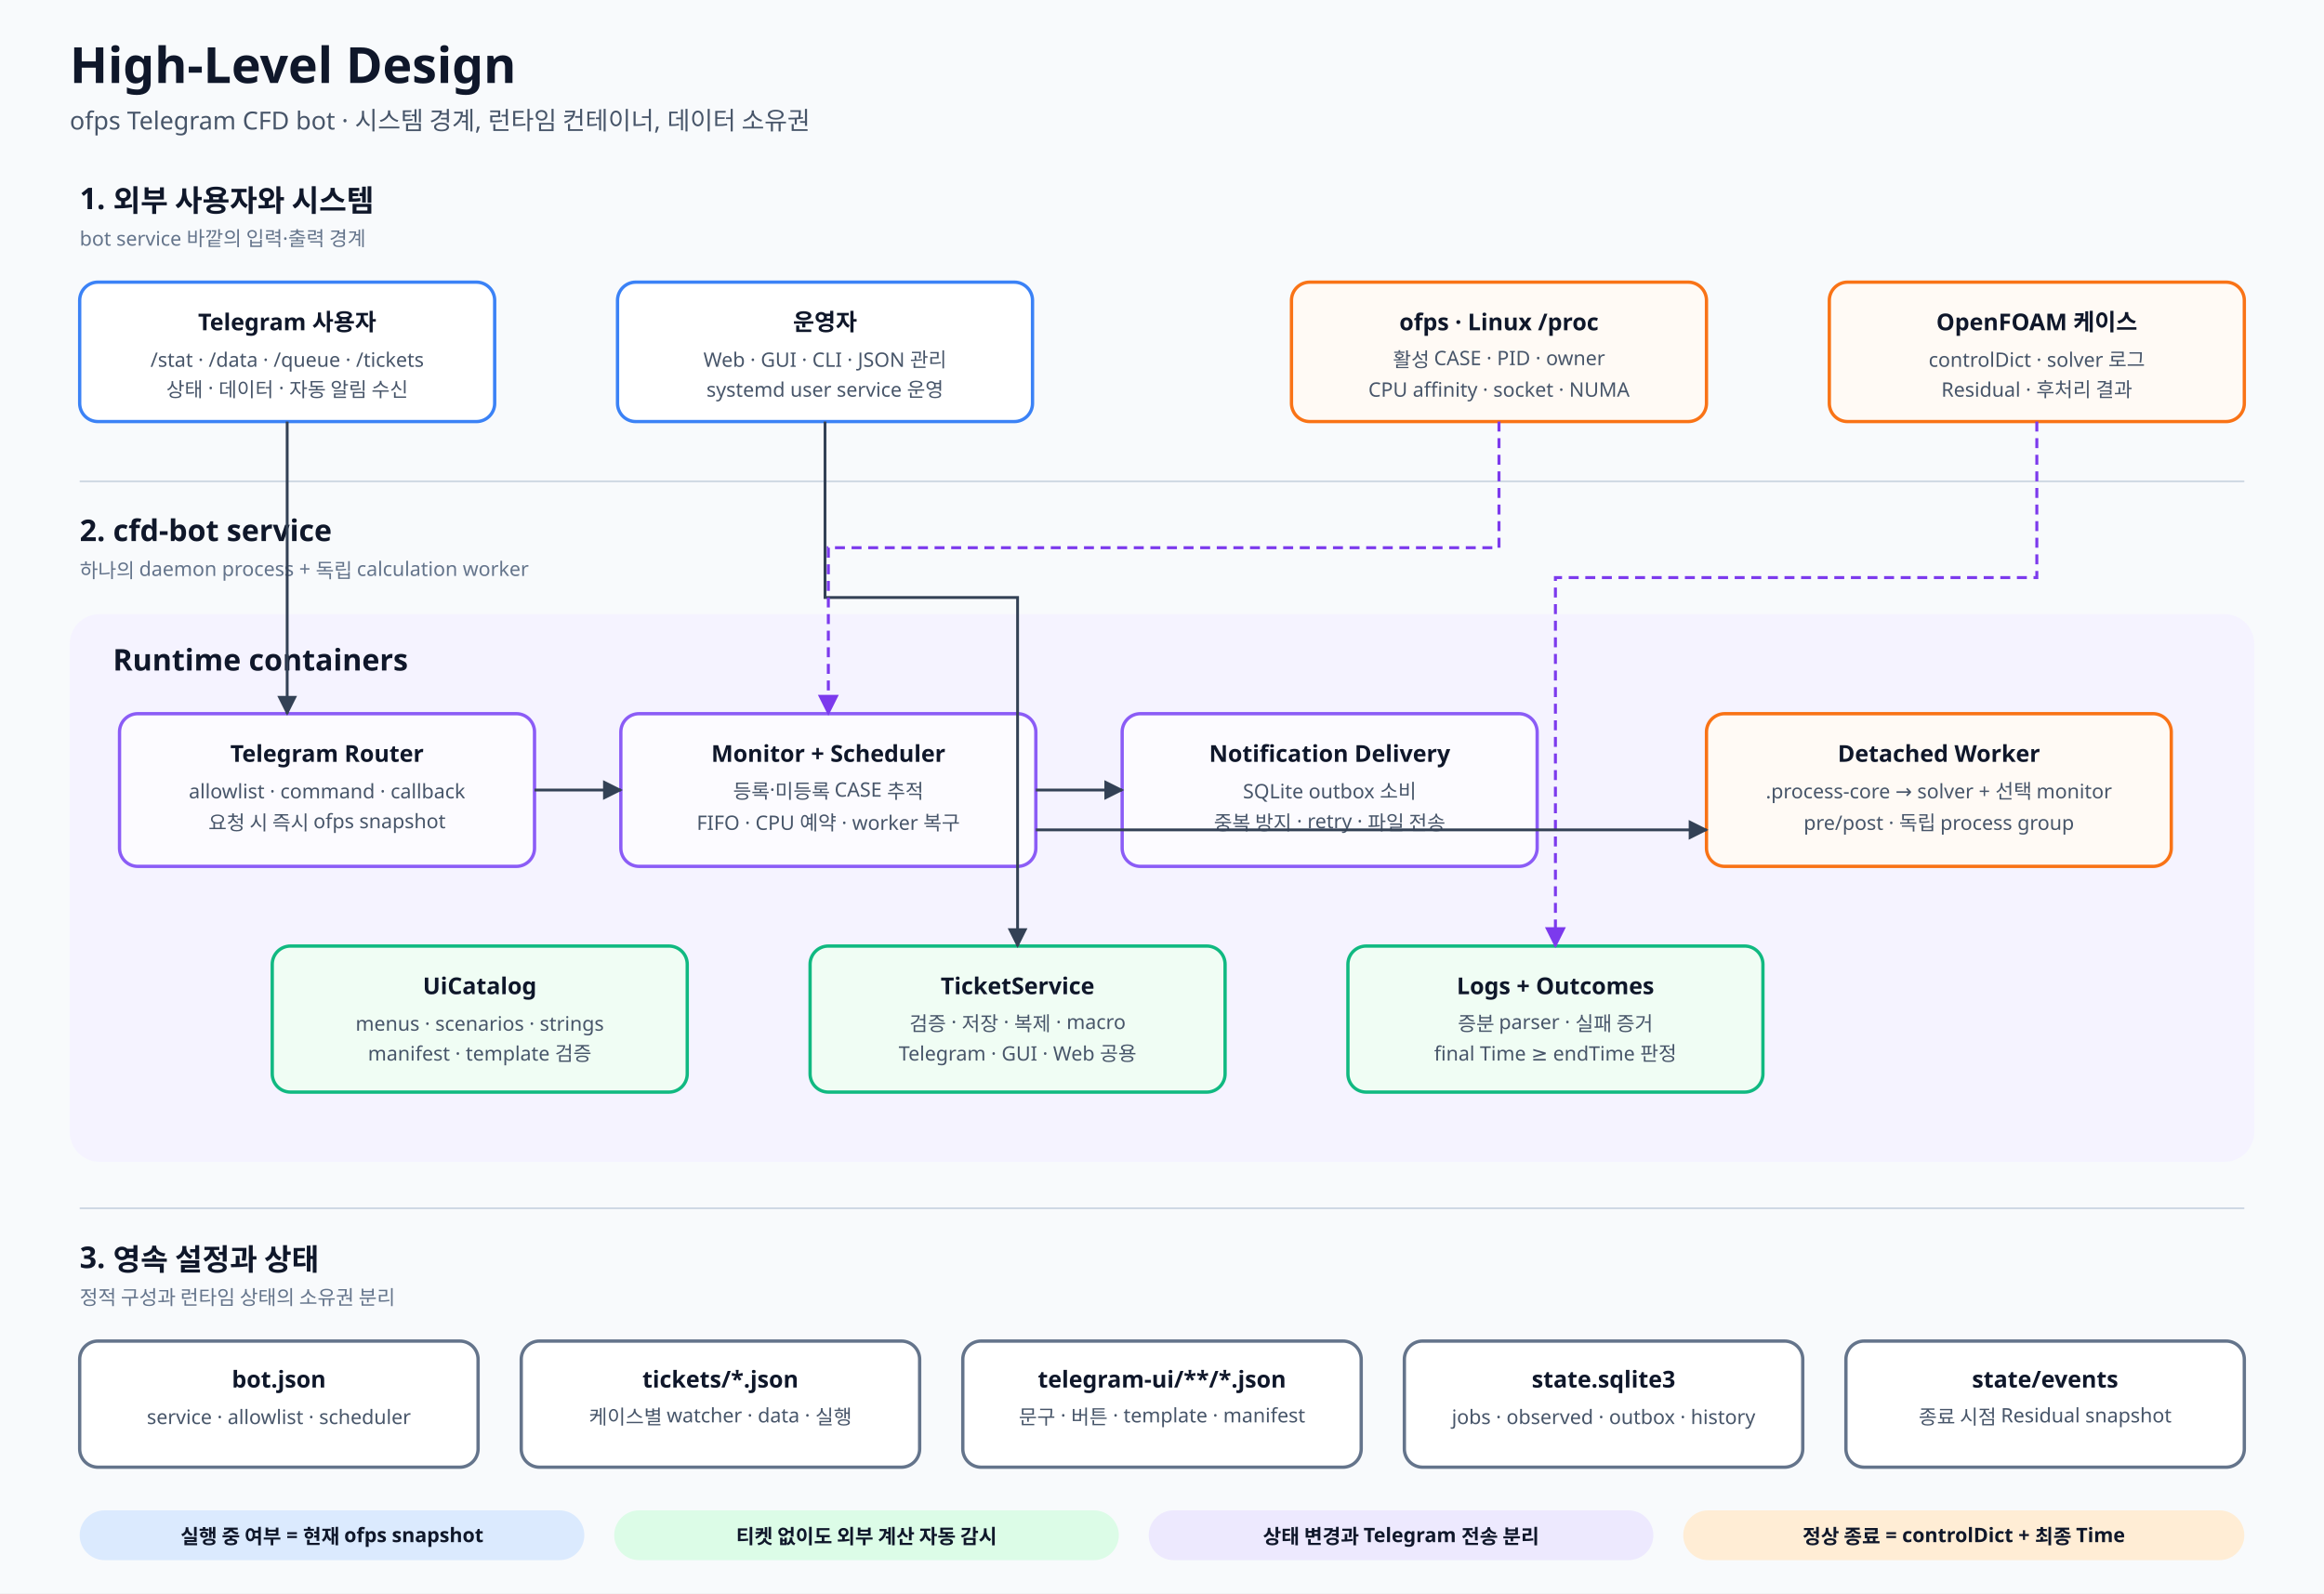
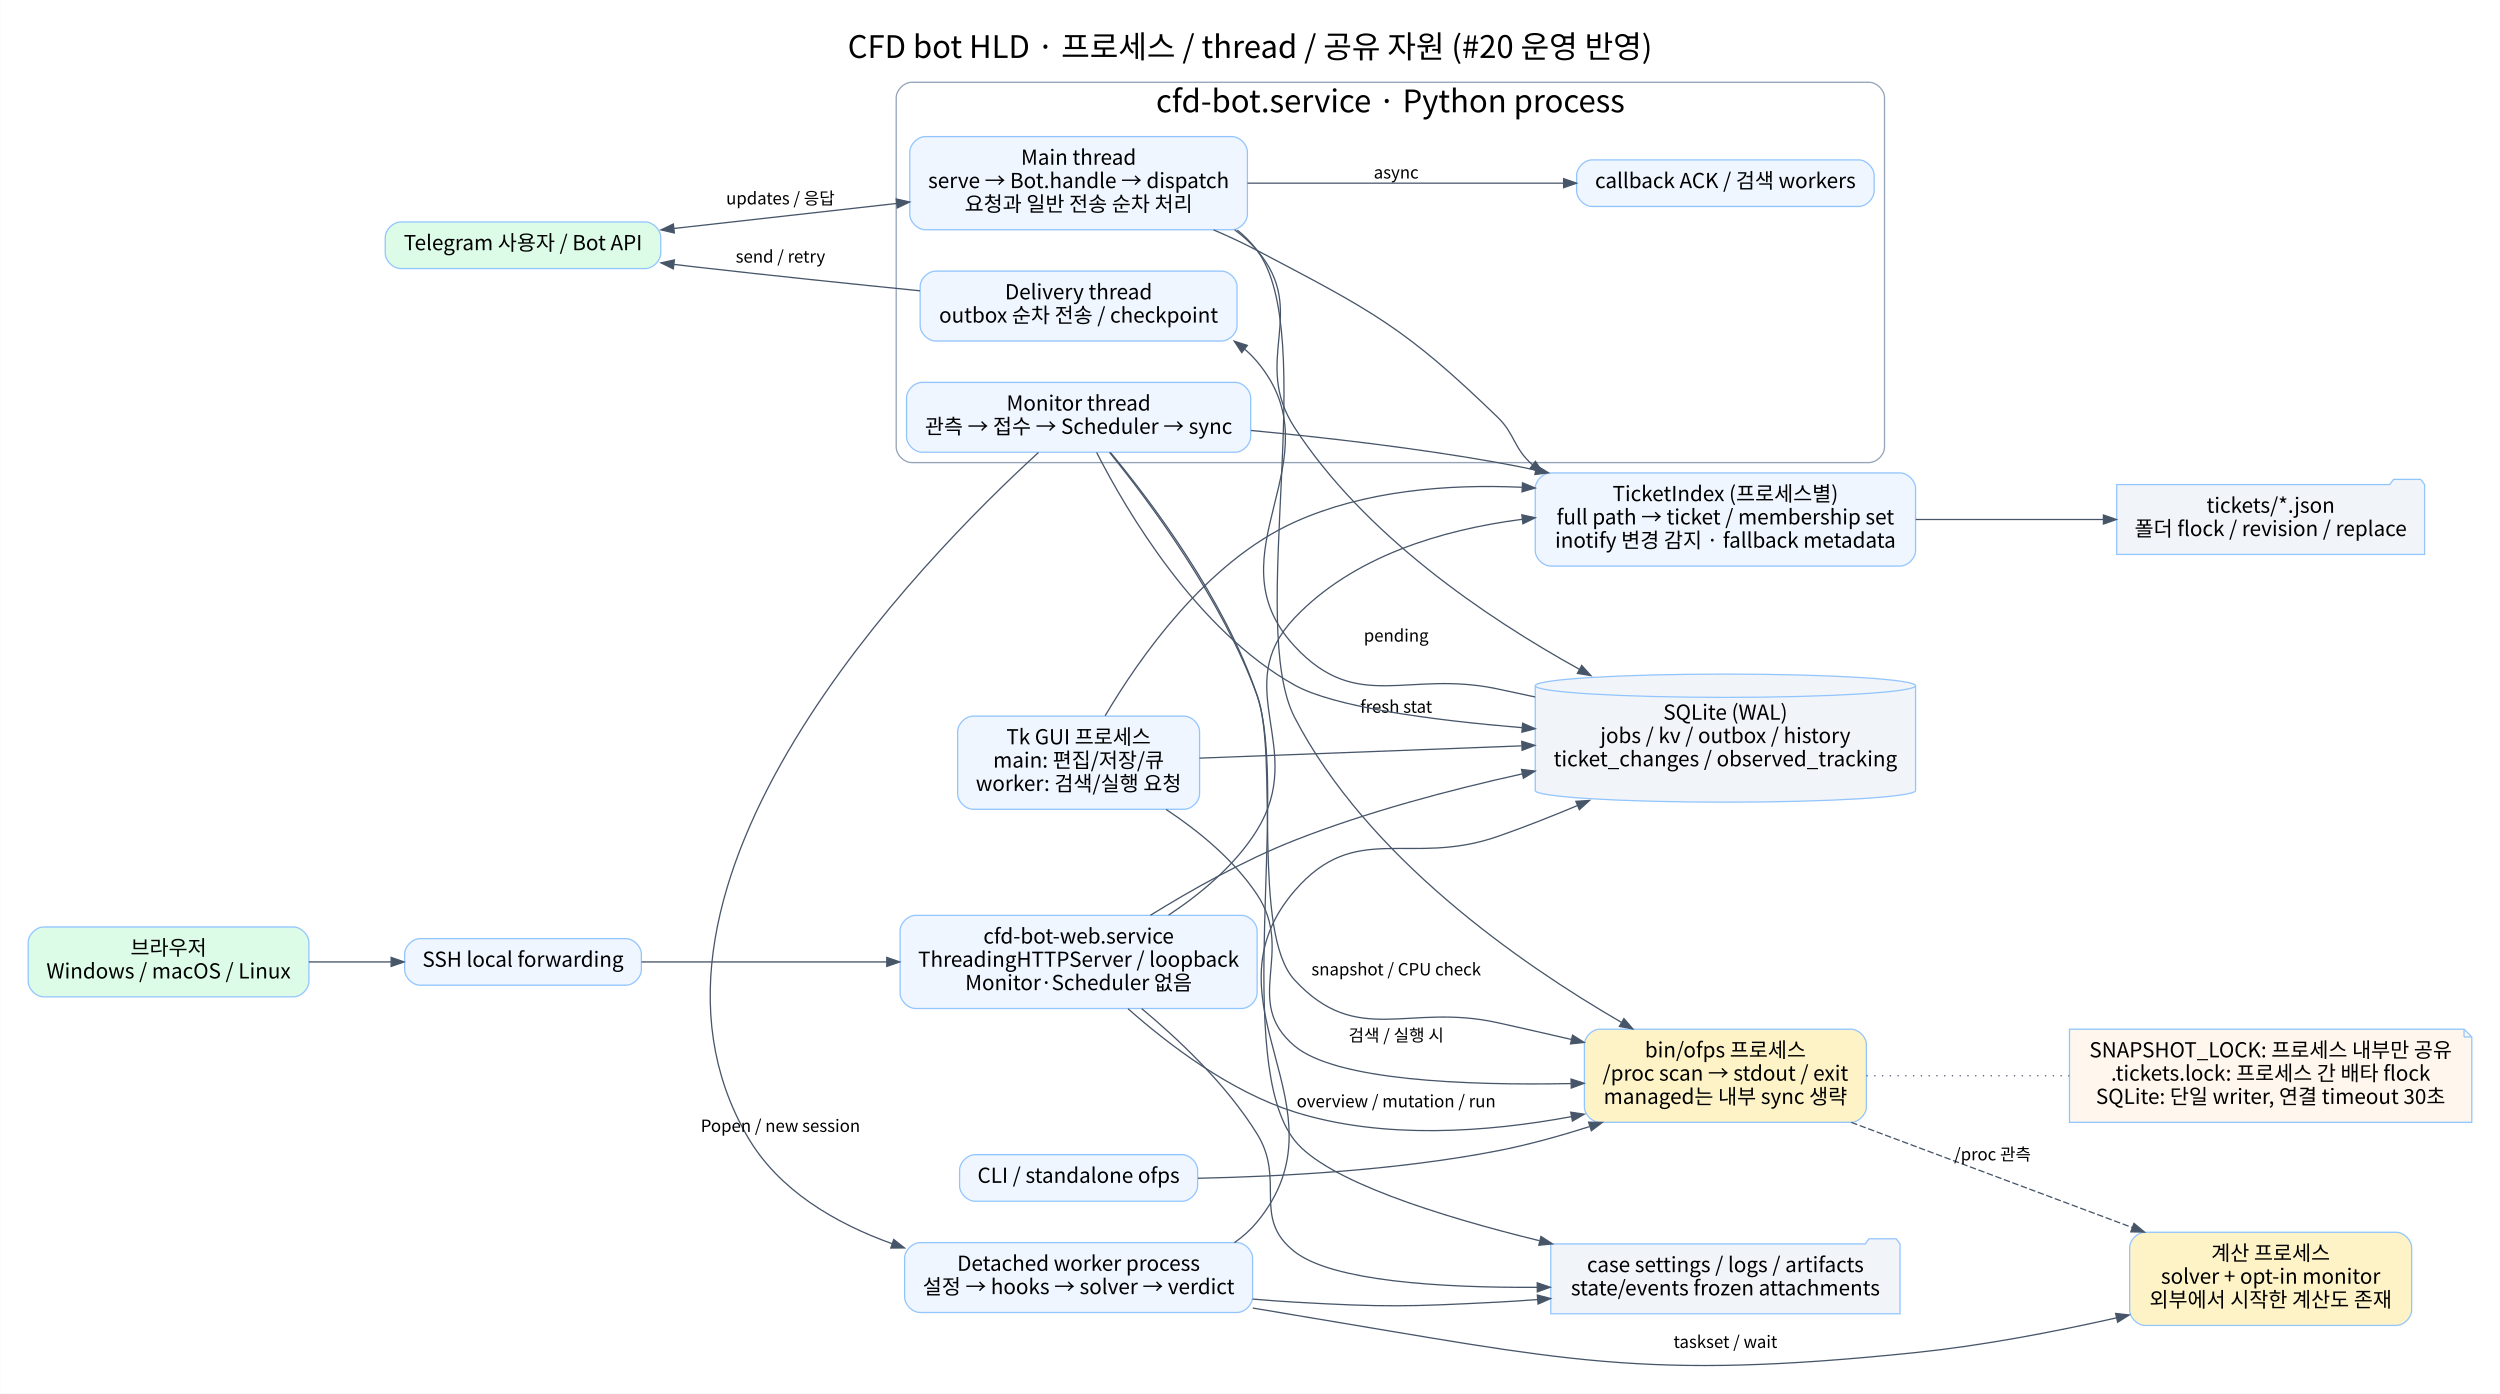
- <svg xmlns="http://www.w3.org/2000/svg" width="1400" height="960" viewBox="0 0 1400 960" role="img" aria-labelledby="title desc">
-   <defs>
-     <marker id="arrow" viewBox="0 0 10 10" refX="9" refY="5" markerWidth="7" markerHeight="7" orient="auto-start-reverse">
-       <path d="M0 0L10 5L0 10Z" fill="#334155" />
-     </marker>
-     <marker id="purple" viewBox="0 0 10 10" refX="9" refY="5" markerWidth="7" markerHeight="7" orient="auto-start-reverse">
-       <path d="M0 0L10 5L0 10Z" fill="#7c3aed" />
-     </marker>
-     <filter id="shadow" x="-10%" y="-20%" width="120%" height="150%">
-       <feDropShadow dx="0" dy="2" stdDeviation="3" flood-color="#0f172a" flood-opacity="0.1" />
-     </filter>
-     <style>
-       text { font-family: "Noto Sans KR", "Apple SD Gothic Neo", "Malgun Gothic", sans-serif; fill: #0f172a; }
-       .title { font-size: 30px; font-weight: 700; }
-       .subtitle { font-size: 15px; fill: #475569; }
-       .section { font-size: 18px; font-weight: 700; }
-       .section-sub { font-size: 12px; fill: #64748b; }
-       .card-title { font-size: 14px; font-weight: 700; text-anchor: middle; }
-       .card-sub { font-size: 12px; fill: #475569; text-anchor: middle; }
-       .small { font-size: 12px; fill: #475569; }
-       .badge { font-size: 12px; font-weight: 700; text-anchor: middle; }
-       .card { stroke-width: 2; rx: 11; }
-       .user { fill: #ffffff; stroke: #3b82f6; }
-       .bot { fill: #fcfbff; stroke: #8b5cf6; }
-       .domain { fill: #f0fdf4; stroke: #10b981; }
-       .external { fill: #fffaf5; stroke: #f97316; }
-       .data { fill: #ffffff; stroke: #64748b; }
-       .arrow { fill: none; stroke: #334155; stroke-width: 1.7; marker-end: url(#arrow); }
-       .flow { fill: none; stroke: #7c3aed; stroke-width: 1.8; stroke-dasharray: 6 4; marker-end: url(#purple); }
-       .rule { stroke: #cbd5e1; stroke-width: 1; }
-     </style>
-   </defs>
-   <rect width="1400" height="960" fill="#f8fafc" />
-   <text class="title" x="42" y="50">High-Level Design</text>
-   <text class="subtitle" x="42" y="78">ofps Telegram CFD bot · 시스템 경계, 런타임 컨테이너, 데이터 소유권</text>
-   <text class="section" x="48" y="126">1. 외부 사용자와 시스템</text>
-   <text class="section-sub" x="48" y="148">bot service 바깥의 입력·출력 경계</text>
-   <g transform="translate(48 170)">
-     <rect rx="10" class="card user" width="250" height="84" />
-     <text class="card-title" x="125" y="29">Telegram 사용자</text>
-     <text class="card-sub" x="125" y="51">/stat · /data · /queue · /tickets</text>
-     <text class="card-sub" x="125" y="69">상태 · 데이터 · 자동 알림 수신</text>
+ <svg xmlns="http://www.w3.org/2000/svg" width="1932pt" height="1077pt" viewBox="0.00 0.00 1932.20 1077.33">
+   <g id="graph0" class="graph" transform="scale(1 1) rotate(0) translate(21.6 1055.73)">
+     <polygon fill="white" stroke="transparent" points="-21.6,21.6 -21.6,-1055.73 1910.6,-1055.73 1910.6,21.6 -21.6,21.6" />
+     <text text-anchor="middle" x="944.5" y="-1010.93" font-family="Noto Sans CJK KR" font-size="24.00">CFD bot HLD · 프로세스 / thread / 공유 자원 (#20 운영 반영)</text>
+     <g id="clust1" class="cluster">
+       <path fill="white" stroke="#94a3b8" d="M683,-698.13C683,-698.13 1423,-698.13 1423,-698.13 1429,-698.13 1435,-704.13 1435,-710.13 1435,-710.13 1435,-980.13 1435,-980.13 1435,-986.13 1429,-992.13 1423,-992.13 1423,-992.13 683,-992.13 683,-992.13 677,-992.13 671,-986.13 671,-980.13 671,-980.13 671,-710.13 671,-710.13 671,-704.13 677,-698.13 683,-698.13" />
+       <text text-anchor="middle" x="1053" y="-968.93" font-family="Noto Sans CJK KR" font-size="24.00">cfd-bot.service · Python process</text>
+     </g>
+     <g id="node1" class="node">
+       <path fill="#dcfce7" stroke="#93c5fd" d="M477,-884.13C477,-884.13 288,-884.13 288,-884.13 282,-884.13 276,-878.13 276,-872.13 276,-872.13 276,-860.13 276,-860.13 276,-854.13 282,-848.13 288,-848.13 288,-848.13 477,-848.13 477,-848.13 483,-848.13 489,-854.13 489,-860.13 489,-860.13 489,-872.13 489,-872.13 489,-878.13 483,-884.13 477,-884.13" />
+       <text text-anchor="middle" x="382.5" y="-862.33" font-family="Noto Sans CJK KR" font-size="16.00">Telegram 사용자 / Bot API</text>
+     </g>
+     <g id="node6" class="node">
+       <path fill="#eff6ff" stroke="#93c5fd" d="M930.5,-950.13C930.5,-950.13 693.5,-950.13 693.5,-950.13 687.5,-950.13 681.5,-944.13 681.5,-938.13 681.5,-938.13 681.5,-890.13 681.5,-890.13 681.5,-884.13 687.5,-878.13 693.5,-878.13 693.5,-878.13 930.5,-878.13 930.5,-878.13 936.5,-878.13 942.5,-884.13 942.5,-890.13 942.5,-890.13 942.5,-938.13 942.5,-938.13 942.5,-944.13 936.5,-950.13 930.5,-950.13" />
+       <text text-anchor="middle" x="812" y="-928.33" font-family="Noto Sans CJK KR" font-size="16.00">Main thread</text>
+       <text text-anchor="middle" x="812" y="-910.33" font-family="Noto Sans CJK KR" font-size="16.00">serve → Bot.handle → dispatch</text>
+       <text text-anchor="middle" x="812" y="-892.33" font-family="Noto Sans CJK KR" font-size="16.00">요청과 일반 전송 순차 처리</text>
+     </g>
+     <g id="edge1" class="edge">
+       <path fill="none" stroke="#475569" d="M499.18,-879.12C552.28,-885.08 615.68,-892.2 671.4,-898.46" />
+       <polygon fill="#475569" stroke="#475569" points="499.5,-875.64 489.17,-878 498.72,-882.59 499.5,-875.64" />
+       <polygon fill="#475569" stroke="#475569" points="671.03,-901.94 681.35,-899.58 671.81,-894.98 671.03,-901.94" />
+       <text text-anchor="middle" x="581.5" y="-897.73" font-family="Noto Sans CJK KR" font-size="13.00">updates / 응답</text>
+     </g>
+     <g id="node2" class="node">
+       <path fill="#dcfce7" stroke="#93c5fd" d="M205,-339.13C205,-339.13 12,-339.13 12,-339.13 6,-339.13 0,-333.13 0,-327.13 0,-327.13 0,-297.13 0,-297.13 0,-291.13 6,-285.13 12,-285.13 12,-285.13 205,-285.13 205,-285.13 211,-285.13 217,-291.13 217,-297.13 217,-297.13 217,-327.13 217,-327.13 217,-333.13 211,-339.13 205,-339.13" />
+       <text text-anchor="middle" x="108.5" y="-317.33" font-family="Noto Sans CJK KR" font-size="16.00">브라우저</text>
+       <text text-anchor="middle" x="108.5" y="-299.33" font-family="Noto Sans CJK KR" font-size="16.00">Windows / macOS / Linux</text>
+     </g>
+     <g id="node3" class="node">
+       <path fill="#eff6ff" stroke="#93c5fd" d="M462,-330.13C462,-330.13 303,-330.13 303,-330.13 297,-330.13 291,-324.13 291,-318.13 291,-318.13 291,-306.13 291,-306.13 291,-300.13 297,-294.13 303,-294.13 303,-294.13 462,-294.13 462,-294.13 468,-294.13 474,-300.13 474,-306.13 474,-306.13 474,-318.13 474,-318.13 474,-324.13 468,-330.13 462,-330.13" />
+       <text text-anchor="middle" x="382.5" y="-308.33" font-family="Noto Sans CJK KR" font-size="16.00">SSH local forwarding</text>
+     </g>
+     <g id="edge3" class="edge">
+       <path fill="none" stroke="#475569" d="M217,-312.13C237.93,-312.13 259.8,-312.13 280.51,-312.13" />
+       <polygon fill="#475569" stroke="#475569" points="280.57,-315.63 290.57,-312.13 280.57,-308.63 280.57,-315.63" />
+     </g>
+     <g id="node10" class="node">
+       <path fill="#eff6ff" stroke="#93c5fd" d="M938,-348.13C938,-348.13 686,-348.13 686,-348.13 680,-348.13 674,-342.13 674,-336.13 674,-336.13 674,-288.13 674,-288.13 674,-282.13 680,-276.13 686,-276.13 686,-276.13 938,-276.13 938,-276.13 944,-276.13 950,-282.13 950,-288.13 950,-288.13 950,-336.13 950,-336.13 950,-342.13 944,-348.13 938,-348.13" />
+       <text text-anchor="middle" x="812" y="-326.33" font-family="Noto Sans CJK KR" font-size="16.00">cfd-bot-web.service</text>
+       <text text-anchor="middle" x="812" y="-308.33" font-family="Noto Sans CJK KR" font-size="16.00">ThreadingHTTPServer / loopback</text>
+       <text text-anchor="middle" x="812" y="-290.33" font-family="Noto Sans CJK KR" font-size="16.00">Monitor·Scheduler 없음</text>
+     </g>
+     <g id="edge4" class="edge">
+       <path fill="none" stroke="#475569" d="M474.16,-312.13C529.18,-312.13 600.71,-312.13 663.69,-312.13" />
+       <polygon fill="#475569" stroke="#475569" points="663.72,-315.63 673.72,-312.13 663.72,-308.63 663.72,-315.63" />
+     </g>
+     <g id="node4" class="node">
+       <path fill="#eff6ff" stroke="#93c5fd" d="M893.5,-502.13C893.5,-502.13 730.5,-502.13 730.5,-502.13 724.5,-502.13 718.5,-496.13 718.5,-490.13 718.5,-490.13 718.5,-442.13 718.5,-442.13 718.5,-436.13 724.5,-430.13 730.5,-430.13 730.5,-430.13 893.5,-430.13 893.5,-430.13 899.5,-430.13 905.5,-436.13 905.5,-442.13 905.5,-442.13 905.5,-490.13 905.5,-490.13 905.5,-496.13 899.5,-502.13 893.5,-502.13" />
+       <text text-anchor="middle" x="812" y="-480.33" font-family="Noto Sans CJK KR" font-size="16.00">Tk GUI 프로세스</text>
+       <text text-anchor="middle" x="812" y="-462.33" font-family="Noto Sans CJK KR" font-size="16.00">main: 편집/저장/큐</text>
+       <text text-anchor="middle" x="812" y="-444.33" font-family="Noto Sans CJK KR" font-size="16.00">worker: 검색/실행 요청</text>
+     </g>
+     <g id="node11" class="node">
+       <path fill="#fef3c7" stroke="#93c5fd" d="M1409,-260.13C1409,-260.13 1215,-260.13 1215,-260.13 1209,-260.13 1203,-254.13 1203,-248.13 1203,-248.13 1203,-200.13 1203,-200.13 1203,-194.13 1209,-188.13 1215,-188.13 1215,-188.13 1409,-188.13 1409,-188.13 1415,-188.13 1421,-194.13 1421,-200.13 1421,-200.13 1421,-248.13 1421,-248.13 1421,-254.13 1415,-260.13 1409,-260.13" />
+       <text text-anchor="middle" x="1312" y="-238.33" font-family="Noto Sans CJK KR" font-size="16.00">bin/ofps 프로세스</text>
+       <text text-anchor="middle" x="1312" y="-220.33" font-family="Noto Sans CJK KR" font-size="16.00">/proc scan → stdout / exit</text>
+       <text text-anchor="middle" x="1312" y="-202.33" font-family="Noto Sans CJK KR" font-size="16.00">managed는 내부 sync 생략</text>
+     </g>
+     <g id="edge8" class="edge">
+       <path fill="none" stroke="#475569" d="M879.64,-430.01C905.11,-413.12 932.27,-390.8 950,-364.13 979.67,-319.52 937.97,-281.58 979,-247.13 1010.64,-220.56 1110.57,-216.5 1192.6,-218.09" />
+       <polygon fill="#475569" stroke="#475569" points="1192.69,-221.6 1202.76,-218.32 1192.84,-214.6 1192.69,-221.6" />
+       <text text-anchor="middle" x="1057.5" y="-250.73" font-family="Noto Sans CJK KR" font-size="13.00">검색 / 실행 시</text>
+     </g>
+     <g id="node14" class="node">
+       <path fill="#f1f5f9" stroke="#93c5fd" d="M1459,-525.63C1459,-530.6 1393.11,-534.63 1312,-534.63 1230.89,-534.63 1165,-530.6 1165,-525.63 1165,-525.63 1165,-444.63 1165,-444.63 1165,-439.67 1230.89,-435.63 1312,-435.63 1393.11,-435.63 1459,-439.67 1459,-444.63 1459,-444.63 1459,-525.63 1459,-525.63" />
+       <path fill="none" stroke="#93c5fd" d="M1459,-525.63C1459,-520.67 1393.11,-516.63 1312,-516.63 1230.89,-516.63 1165,-520.67 1165,-525.63" />
+       <text text-anchor="middle" x="1312" y="-499.33" font-family="Noto Sans CJK KR" font-size="16.00">SQLite (WAL)</text>
+       <text text-anchor="middle" x="1312" y="-481.33" font-family="Noto Sans CJK KR" font-size="16.00">jobs / kv / outbox / history</text>
+       <text text-anchor="middle" x="1312" y="-463.33" font-family="Noto Sans CJK KR" font-size="16.00">ticket_changes / observed_tracking</text>
+     </g>
+     <g id="edge16" class="edge">
+       <path fill="none" stroke="#475569" d="M905.5,-469.66C975.23,-472.32 1072.5,-476.03 1154.29,-479.15" />
+       <polygon fill="#475569" stroke="#475569" points="1154.57,-482.67 1164.7,-479.55 1154.84,-475.67 1154.57,-482.67" />
+     </g>
+     <g id="node17" class="node">
+       <path fill="#eff6ff" stroke="#93c5fd" d="M1447,-690.13C1447,-690.13 1177,-690.13 1177,-690.13 1171,-690.13 1165,-684.13 1165,-678.13 1165,-678.13 1165,-630.13 1165,-630.13 1165,-624.13 1171,-618.13 1177,-618.13 1177,-618.13 1447,-618.13 1447,-618.13 1453,-618.13 1459,-624.13 1459,-630.13 1459,-630.13 1459,-678.13 1459,-678.13 1459,-684.13 1453,-690.13 1447,-690.13" />
+       <text text-anchor="middle" x="1312" y="-668.33" font-family="Noto Sans CJK KR" font-size="16.00">TicketIndex (프로세스별)</text>
+       <text text-anchor="middle" x="1312" y="-650.33" font-family="Noto Sans CJK KR" font-size="16.00">full path → ticket / membership set</text>
+       <text text-anchor="middle" x="1312" y="-632.33" font-family="Noto Sans CJK KR" font-size="16.00">inotify 변경 감지 · fallback metadata</text>
+     </g>
+     <g id="edge23" class="edge">
+       <path fill="none" stroke="#475569" d="M832.51,-502.39C858.94,-547.21 910.76,-621.32 979,-652.13 1033.02,-676.52 1097.21,-681.64 1154.68,-679.04" />
+       <polygon fill="#475569" stroke="#475569" points="1155.15,-682.51 1164.95,-678.48 1154.78,-675.52 1155.15,-682.51" />
+     </g>
+     <g id="node5" class="node">
+       <path fill="#eff6ff" stroke="#93c5fd" d="M892,-163.13C892,-163.13 732,-163.13 732,-163.13 726,-163.13 720,-157.13 720,-151.13 720,-151.13 720,-139.13 720,-139.13 720,-133.13 726,-127.13 732,-127.13 732,-127.13 892,-127.13 892,-127.13 898,-127.13 904,-133.13 904,-139.13 904,-139.13 904,-151.13 904,-151.13 904,-157.13 898,-163.13 892,-163.13" />
+       <text text-anchor="middle" x="812" y="-141.33" font-family="Noto Sans CJK KR" font-size="16.00">CLI / standalone ofps</text>
+     </g>
+     <g id="edge9" class="edge">
+       <path fill="none" stroke="#475569" d="M904.29,-144.89C969.42,-146.21 1058.78,-151.08 1136,-166.13 1159.37,-170.69 1183.93,-177.49 1207.01,-184.85" />
+       <polygon fill="#475569" stroke="#475569" points="1206.22,-188.27 1216.81,-188.04 1208.38,-181.62 1206.22,-188.27" />
+     </g>
+     <g id="node9" class="node">
+       <path fill="#eff6ff" stroke="#93c5fd" d="M1415,-932.13C1415,-932.13 1209,-932.13 1209,-932.13 1203,-932.13 1197,-926.13 1197,-920.13 1197,-920.13 1197,-908.13 1197,-908.13 1197,-902.13 1203,-896.13 1209,-896.13 1209,-896.13 1415,-896.13 1415,-896.13 1421,-896.13 1427,-902.13 1427,-908.13 1427,-908.13 1427,-920.13 1427,-920.13 1427,-926.13 1421,-932.13 1415,-932.13" />
+       <text text-anchor="middle" x="1312" y="-910.33" font-family="Noto Sans CJK KR" font-size="16.00">callback ACK / 검색 workers</text>
+     </g>
+     <g id="edge2" class="edge">
+       <path fill="none" stroke="#475569" d="M942.54,-914.13C1017.82,-914.13 1112.19,-914.13 1186.58,-914.13" />
+       <polygon fill="#475569" stroke="#475569" points="1186.94,-917.63 1196.94,-914.13 1186.94,-910.63 1186.94,-917.63" />
+       <text text-anchor="middle" x="1057.5" y="-917.73" font-family="Noto Sans CJK KR" font-size="13.00">async</text>
+     </g>
+     <g id="edge5" class="edge">
+       <path fill="none" stroke="#475569" d="M934.67,-877.9C940.39,-873.26 945.57,-868.03 950,-862.13 998.33,-797.78 941.99,-572.6 979,-501.13 1034.76,-393.46 1152.32,-311.39 1231.51,-265.47" />
+       <polygon fill="#475569" stroke="#475569" points="1233.55,-268.34 1240.48,-260.33 1230.07,-262.26 1233.55,-268.34" />
+       <text text-anchor="middle" x="1057.5" y="-504.73" font-family="Noto Sans CJK KR" font-size="13.00">fresh stat</text>
+     </g>
+     <g id="edge13" class="edge">
+       <path fill="none" stroke="#475569" d="M932.57,-878.12C938.97,-873.42 944.87,-868.12 950,-862.13 990.49,-814.87 945.06,-777.3 979,-725.13 1032.66,-642.64 1125.32,-579.2 1199.13,-538.33" />
+       <polygon fill="#475569" stroke="#475569" points="1200.94,-541.32 1208.03,-533.45 1197.58,-535.18 1200.94,-541.32" />
+     </g>
+     <g id="edge20" class="edge">
+       <path fill="none" stroke="#475569" d="M916.32,-878.04C927.87,-873.09 939.31,-867.76 950,-862.13 1039.02,-815.27 1063.7,-803.09 1136,-733.13 1149.46,-720.11 1147.97,-709.51 1162.87,-696.45" />
+       <polygon fill="#475569" stroke="#475569" points="1165.16,-699.11 1170.98,-690.26 1160.91,-693.55 1165.16,-699.11" />
+     </g>
+     <g id="node7" class="node">
+       <path fill="#eff6ff" stroke="#93c5fd" d="M933,-760.13C933,-760.13 691,-760.13 691,-760.13 685,-760.13 679,-754.13 679,-748.13 679,-748.13 679,-718.13 679,-718.13 679,-712.13 685,-706.13 691,-706.13 691,-706.13 933,-706.13 933,-706.13 939,-706.13 945,-712.13 945,-718.13 945,-718.13 945,-748.13 945,-748.13 945,-754.13 939,-760.13 933,-760.13" />
+       <text text-anchor="middle" x="812" y="-738.33" font-family="Noto Sans CJK KR" font-size="16.00">Monitor thread</text>
+       <text text-anchor="middle" x="812" y="-720.33" font-family="Noto Sans CJK KR" font-size="16.00">관측 → 접수 → Scheduler → sync</text>
+     </g>
+     <g id="edge6" class="edge">
+       <path fill="none" stroke="#475569" d="M835.9,-706.03C867.34,-667.19 923.04,-592.16 950,-518.13 966.87,-471.8 945.48,-334.3 979,-298.13 1027.46,-245.83 1066.4,-280.6 1136,-265.13 1154.42,-261.04 1173.9,-256.59 1192.91,-252.19" />
+       <polygon fill="#475569" stroke="#475569" points="1193.85,-255.56 1202.8,-249.89 1192.27,-248.74 1193.85,-255.56" />
+       <text text-anchor="middle" x="1057.5" y="-301.73" font-family="Noto Sans CJK KR" font-size="13.00">snapshot / CPU check</text>
+     </g>
+     <g id="node12" class="node">
+       <path fill="#eff6ff" stroke="#93c5fd" d="M934.5,-95.13C934.5,-95.13 689.5,-95.13 689.5,-95.13 683.5,-95.13 677.5,-89.13 677.5,-83.13 677.5,-83.13 677.5,-53.13 677.5,-53.13 677.5,-47.13 683.5,-41.13 689.5,-41.13 689.5,-41.13 934.5,-41.13 934.5,-41.13 940.5,-41.13 946.5,-47.13 946.5,-53.13 946.5,-53.13 946.5,-83.13 946.5,-83.13 946.5,-89.13 940.5,-95.13 934.5,-95.13" />
+       <text text-anchor="middle" x="812" y="-73.33" font-family="Noto Sans CJK KR" font-size="16.00">Detached worker process</text>
+       <text text-anchor="middle" x="812" y="-55.33" font-family="Noto Sans CJK KR" font-size="16.00">설정 → hooks → solver → verdict</text>
+     </g>
+     <g id="edge10" class="edge">
+       <path fill="none" stroke="#475569" d="M780.95,-705.91C690.99,-623.66 443.5,-371.4 556,-177.13 579.9,-135.86 623.44,-110.21 667.92,-94.27" />
+       <polygon fill="#475569" stroke="#475569" points="669.09,-97.57 677.41,-91.02 666.82,-90.95 669.09,-97.57" />
+       <text text-anchor="middle" x="581.5" y="-180.73" font-family="Noto Sans CJK KR" font-size="13.00">Popen / new session</text>
+     </g>
+     <g id="edge14" class="edge">
+       <path fill="none" stroke="#475569" d="M825.91,-706.01C849.3,-660.18 903.37,-568.33 979,-526.13 1009.4,-509.18 1084.11,-499.11 1154.98,-493.2" />
+       <polygon fill="#475569" stroke="#475569" points="1155.26,-496.69 1164.95,-492.39 1154.7,-489.71 1155.26,-496.69" />
+     </g>
+     <g id="node16" class="node">
+       <polygon fill="#f1f5f9" stroke="#93c5fd" points="1447,-94.13 1444,-98.13 1423,-98.13 1420,-94.13 1177,-94.13 1177,-40.13 1447,-40.13 1447,-94.13" />
+       <text text-anchor="middle" x="1312" y="-72.33" font-family="Noto Sans CJK KR" font-size="16.00">case settings / logs / artifacts</text>
+       <text text-anchor="middle" x="1312" y="-54.33" font-family="Noto Sans CJK KR" font-size="16.00">state/events frozen attachments</text>
+     </g>
+     <g id="edge26" class="edge">
+       <path fill="none" stroke="#475569" d="M836.65,-705.88C868.72,-667.14 924.86,-592.56 950,-518.13 974.55,-445.45 931.27,-234.19 979,-174.13 1003.66,-143.1 1089.91,-115.83 1168.31,-96.59" />
+       <polygon fill="#475569" stroke="#475569" points="1169.43,-99.92 1178.32,-94.16 1167.78,-93.11 1169.43,-99.92" />
+     </g>
+     <g id="edge21" class="edge">
+       <path fill="none" stroke="#475569" d="M945.2,-722.97C1003.91,-717.39 1073.68,-709.29 1136,-698.13 1145.6,-696.41 1155.45,-694.46 1165.35,-692.36" />
+       <polygon fill="#475569" stroke="#475569" points="1166.23,-695.75 1175.26,-690.21 1164.74,-688.91 1166.23,-695.75" />
+     </g>
+     <g id="node8" class="node">
+       <path fill="#eff6ff" stroke="#93c5fd" d="M922.5,-846.13C922.5,-846.13 701.5,-846.13 701.5,-846.13 695.5,-846.13 689.5,-840.13 689.5,-834.13 689.5,-834.13 689.5,-804.13 689.5,-804.13 689.5,-798.13 695.5,-792.13 701.5,-792.13 701.5,-792.13 922.5,-792.13 922.5,-792.13 928.5,-792.13 934.5,-798.13 934.5,-804.13 934.5,-804.13 934.5,-834.13 934.5,-834.13 934.5,-840.13 928.5,-846.13 922.5,-846.13" />
+       <text text-anchor="middle" x="812" y="-824.33" font-family="Noto Sans CJK KR" font-size="16.00">Delivery thread</text>
+       <text text-anchor="middle" x="812" y="-806.33" font-family="Noto Sans CJK KR" font-size="16.00">outbox 순차 전송 / checkpoint</text>
+     </g>
+     <g id="edge19" class="edge">
+       <path fill="none" stroke="#475569" d="M689.4,-830.93C636.68,-836.22 574.26,-842.7 518,-849.13 511.86,-849.83 505.57,-850.57 499.22,-851.33" />
+       <polygon fill="#475569" stroke="#475569" points="498.71,-847.86 489.2,-852.53 499.54,-854.81 498.71,-847.86" />
+       <text text-anchor="middle" x="581.5" y="-852.73" font-family="Noto Sans CJK KR" font-size="13.00">send / retry</text>
+     </g>
+     <g id="edge7" class="edge">
+       <path fill="none" stroke="#475569" d="M850.2,-275.96C881.64,-248.09 929.37,-211.76 979,-196.13 1047.74,-174.49 1128.2,-180.55 1192.7,-192.47" />
+       <polygon fill="#475569" stroke="#475569" points="1192.43,-195.98 1202.91,-194.43 1193.75,-189.1 1192.43,-195.98" />
+       <text text-anchor="middle" x="1057.5" y="-199.73" font-family="Noto Sans CJK KR" font-size="13.00">overview / mutation / run</text>
+     </g>
+     <g id="edge15" class="edge">
+       <path fill="none" stroke="#475569" d="M867.52,-348.2C899.02,-367.68 940.01,-390.81 979,-406.13 1034.79,-428.06 1098.34,-444.99 1154.8,-457.45" />
+       <polygon fill="#475569" stroke="#475569" points="1154.38,-460.94 1164.89,-459.65 1155.86,-454.1 1154.38,-460.94" />
+     </g>
+     <g id="edge27" class="edge">
+       <path fill="none" stroke="#475569" d="M860.76,-276.04C890.18,-251.57 926.62,-216.9 950,-179.13 972.34,-143.04 945.54,-114.25 979,-88.13 1008.08,-65.43 1090.83,-60.16 1166.43,-60.57" />
+       <polygon fill="#475569" stroke="#475569" points="1166.54,-64.07 1176.57,-60.66 1166.6,-57.07 1166.54,-64.07" />
+     </g>
+     <g id="edge22" class="edge">
+       <path fill="none" stroke="#475569" d="M881.63,-348.37C906.92,-365.09 933.41,-387.26 950,-414.13 988.87,-477.12 927.99,-524.5 979,-578.13 1024.07,-625.51 1092.15,-646.14 1154.95,-654.29" />
+       <polygon fill="#475569" stroke="#475569" points="1154.64,-657.77 1164.98,-655.49 1155.47,-650.82 1154.64,-657.77" />
+     </g>
+     <g id="node13" class="node">
+       <path fill="#fef3c7" stroke="#93c5fd" d="M1830.5,-103.13C1830.5,-103.13 1636.5,-103.13 1636.5,-103.13 1630.5,-103.13 1624.5,-97.13 1624.5,-91.13 1624.5,-91.13 1624.5,-43.13 1624.5,-43.13 1624.5,-37.13 1630.5,-31.13 1636.5,-31.13 1636.5,-31.13 1830.5,-31.13 1830.5,-31.13 1836.5,-31.13 1842.5,-37.13 1842.5,-43.13 1842.5,-43.13 1842.5,-91.13 1842.5,-91.13 1842.5,-97.13 1836.5,-103.13 1830.5,-103.13" />
+       <text text-anchor="middle" x="1733.5" y="-81.33" font-family="Noto Sans CJK KR" font-size="16.00">계산 프로세스</text>
+       <text text-anchor="middle" x="1733.5" y="-63.33" font-family="Noto Sans CJK KR" font-size="16.00">solver + opt-in monitor</text>
+       <text text-anchor="middle" x="1733.5" y="-45.33" font-family="Noto Sans CJK KR" font-size="16.00">외부에서 시작한 계산도 존재</text>
+     </g>
+     <g id="edge12" class="edge">
+       <path fill="none" stroke="#475569" stroke-dasharray="5,2" d="M1409.24,-188.11C1474.03,-163.87 1559.49,-131.88 1626.27,-106.89" />
+       <polygon fill="#475569" stroke="#475569" points="1627.84,-110.04 1635.98,-103.26 1625.39,-103.48 1627.84,-110.04" />
+       <text text-anchor="middle" x="1518.5" y="-158.73" font-family="Noto Sans CJK KR" font-size="13.00">/proc 관측</text>
+     </g>
+     <g id="node18" class="node">
+       <polygon fill="#fff7ed" stroke="#93c5fd" points="1883,-260.13 1578,-260.13 1578,-188.13 1889,-188.13 1889,-254.13 1883,-260.13" />
+       <polyline fill="none" stroke="#93c5fd" points="1883,-260.13 1883,-254.13 " />
+       <polyline fill="none" stroke="#93c5fd" points="1889,-254.13 1883,-254.13 " />
+       <text text-anchor="middle" x="1733.5" y="-238.33" font-family="Noto Sans CJK KR" font-size="16.00">SNAPSHOT_LOCK: 프로세스 내부만 공유</text>
+       <text text-anchor="middle" x="1733.5" y="-220.33" font-family="Noto Sans CJK KR" font-size="16.00">.tickets.lock: 프로세스 간 배타 flock</text>
+       <text text-anchor="middle" x="1733.5" y="-202.33" font-family="Noto Sans CJK KR" font-size="16.00">SQLite: 단일 writer, 연결 timeout 30초</text>
+     </g>
+     <g id="edge28" class="edge">
+       <path fill="none" stroke="#475569" stroke-dasharray="1,5" d="M1421.03,-224.13C1468.73,-224.13 1525.7,-224.13 1577.79,-224.13" />
+     </g>
+     <g id="edge11" class="edge">
+       <path fill="none" stroke="#475569" d="M946.6,-44.57C957.56,-42.71 968.46,-40.87 979,-39.13 1189.86,-4.28 1246.4,11.79 1459,-10.13 1510.46,-15.44 1566.51,-26.22 1614.4,-36.99" />
+       <polygon fill="#475569" stroke="#475569" points="1613.65,-40.4 1624.17,-39.21 1615.2,-33.58 1613.65,-40.4" />
+       <text text-anchor="middle" x="1312" y="-13.73" font-family="Noto Sans CJK KR" font-size="13.00">taskset / wait</text>
+     </g>
+     <g id="edge17" class="edge">
+       <path fill="none" stroke="#475569" d="M932.45,-95.15C938.98,-99.69 944.92,-104.98 950,-111.13 1022.86,-199.46 904.27,-280.38 979,-367.13 1026.14,-421.86 1067.8,-385.35 1136,-409.13 1156.21,-416.18 1177.36,-424.51 1197.69,-433.03" />
+       <polygon fill="#475569" stroke="#475569" points="1196.4,-436.28 1206.97,-436.95 1199.12,-429.83 1196.4,-436.28" />
+     </g>
+     <g id="edge25" class="edge">
+       <path fill="none" stroke="#475569" d="M946.53,-51.51C957.5,-50.55 968.43,-49.74 979,-49.13 1048.66,-45.16 1066.31,-45.56 1136,-49.13 1146.05,-49.65 1156.42,-50.33 1166.85,-51.13" />
+       <polygon fill="#475569" stroke="#475569" points="1166.62,-54.62 1176.87,-51.92 1167.18,-47.64 1166.62,-54.62" />
+     </g>
+     <g id="edge18" class="edge">
+       <path fill="none" stroke="#475569" d="M1164.92,-516.93C1155.13,-519.04 1145.43,-521.12 1136,-523.13 1066.27,-538.03 1027.46,-503.83 979,-556.13 911.97,-628.47 1013.45,-700.63 950,-776.13 947.03,-779.66 943.78,-782.91 940.3,-785.89" />
+       <polygon fill="#475569" stroke="#475569" points="938.13,-783.14 932.33,-792.01 942.39,-788.7 938.13,-783.14" />
+       <text text-anchor="middle" x="1057.5" y="-559.73" font-family="Noto Sans CJK KR" font-size="13.00">pending</text>
+     </g>
+     <g id="node15" class="node">
+       <polygon fill="#f1f5f9" stroke="#93c5fd" points="1852.5,-681.13 1849.5,-685.13 1828.5,-685.13 1825.5,-681.13 1614.5,-681.13 1614.5,-627.13 1852.5,-627.13 1852.5,-681.13" />
+       <text text-anchor="middle" x="1733.5" y="-659.33" font-family="Noto Sans CJK KR" font-size="16.00">tickets/*.json</text>
+       <text text-anchor="middle" x="1733.5" y="-641.33" font-family="Noto Sans CJK KR" font-size="16.00">폴더 flock / revision / replace</text>
+     </g>
+     <g id="edge24" class="edge">
+       <path fill="none" stroke="#475569" d="M1459.13,-654.13C1506.29,-654.13 1558.18,-654.13 1603.96,-654.13" />
+       <polygon fill="#475569" stroke="#475569" points="1604.24,-657.63 1614.24,-654.13 1604.24,-650.63 1604.24,-657.63" />
+     </g>
  </g>
-   <g transform="translate(372 170)">
-     <rect rx="10" class="card user" width="250" height="84" />
-     <text class="card-title" x="125" y="29">운영자</text>
-     <text class="card-sub" x="125" y="51">Web · GUI · CLI · JSON 관리</text>
-     <text class="card-sub" x="125" y="69">systemd user service 운영</text>
-   </g>
-   <g transform="translate(778 170)">
-     <rect rx="10" class="card external" width="250" height="84" />
-     <text class="card-title" x="125" y="29">ofps · Linux /proc</text>
-     <text class="card-sub" x="125" y="51">활성 CASE · PID · owner</text>
-     <text class="card-sub" x="125" y="69">CPU affinity · socket · NUMA</text>
-   </g>
-   <g transform="translate(1102 170)">
-     <rect rx="10" class="card external" width="250" height="84" />
-     <text class="card-title" x="125" y="29">OpenFOAM 케이스</text>
-     <text class="card-sub" x="125" y="51">controlDict · solver 로그</text>
-     <text class="card-sub" x="125" y="69">Residual · 후처리 결과</text>
-   </g>
-   <line class="rule" x1="48" y1="290" x2="1352" y2="290" />
-   <text class="section" x="48" y="326">2. cfd-bot service</text>
-   <text class="section-sub" x="48" y="348">하나의 daemon process + 독립 calculation worker</text>
-   <rect x="42" y="370" width="1316" height="330" rx="18" fill="#f5f3ff" />
-   <text class="section" x="68" y="404">Runtime containers</text>
-   <g transform="translate(72 430)">
-     <rect rx="10" class="card bot" width="250" height="92" />
-     <text class="card-title" x="125" y="29">Telegram Router</text>
-     <text class="card-sub" x="125" y="51">allowlist · command · callback</text>
-     <text class="card-sub" x="125" y="70">요청 시 즉시 ofps snapshot</text>
-   </g>
-   <g transform="translate(374 430)">
-     <rect rx="10" class="card bot" width="250" height="92" />
-     <text class="card-title" x="125" y="29">Monitor + Scheduler</text>
-     <text class="card-sub" x="125" y="51">등록·미등록 CASE 추적</text>
-     <text class="card-sub" x="125" y="70">FIFO · CPU 예약 · worker 복구</text>
-   </g>
-   <g transform="translate(676 430)">
-     <rect rx="10" class="card bot" width="250" height="92" />
-     <text class="card-title" x="125" y="29">Notification Delivery</text>
-     <text class="card-sub" x="125" y="51">SQLite outbox 소비</text>
-     <text class="card-sub" x="125" y="70">중복 방지 · retry · 파일 전송</text>
-   </g>
-   <g transform="translate(1028 430)">
-     <rect rx="10" class="card external" width="280" height="92" />
-     <text class="card-title" x="140" y="29">Detached Worker</text>
-     <text class="card-sub" x="140" y="51">.process-core → solver + 선택 monitor</text>
-     <text class="card-sub" x="140" y="70">pre/post · 독립 process group</text>
-   </g>
-   <g transform="translate(164 570)">
-     <rect rx="10" class="card domain" width="250" height="88" />
-     <text class="card-title" x="125" y="29">UiCatalog</text>
-     <text class="card-sub" x="125" y="51">menus · scenarios · strings</text>
-     <text class="card-sub" x="125" y="69">manifest · template 검증</text>
-   </g>
-   <g transform="translate(488 570)">
-     <rect rx="10" class="card domain" width="250" height="88" />
-     <text class="card-title" x="125" y="29">TicketService</text>
-     <text class="card-sub" x="125" y="51">검증 · 저장 · 복제 · macro</text>
-     <text class="card-sub" x="125" y="69">Telegram · GUI · Web 공용</text>
-   </g>
-   <g transform="translate(812 570)">
-     <rect rx="10" class="card domain" width="250" height="88" />
-     <text class="card-title" x="125" y="29">Logs + Outcomes</text>
-     <text class="card-sub" x="125" y="51">증분 parser · 실패 증거</text>
-     <text class="card-sub" x="125" y="69">final Time ≥ endTime 판정</text>
-   </g>
-   <path class="arrow" d="M173 254V430" />
-   <path class="arrow" d="M497 254V360H613V570" />
-   <path class="flow" d="M903 254V330H499V430" />
-   <path class="flow" d="M1227 254V348H937V570" />
-   <path class="arrow" d="M322 476H374" />
-   <path class="arrow" d="M624 476H676" />
-   <path class="arrow" d="M624 500H1028" />
-   <line class="rule" x1="48" y1="728" x2="1352" y2="728" />
-   <text class="section" x="48" y="764">3. 영속 설정과 상태</text>
-   <text class="section-sub" x="48" y="786">정적 구성과 런타임 상태의 소유권 분리</text>
-   <g transform="translate(48 808)">
-     <rect rx="10" class="card data" width="240" height="76" />
-     <text class="card-title" x="120" y="28">bot.json</text>
-     <text class="card-sub" x="120" y="50">service · allowlist · scheduler</text>
-   </g>
-   <g transform="translate(314 808)">
-     <rect rx="10" class="card data" width="240" height="76" />
-     <text class="card-title" x="120" y="28">tickets/*.json</text>
-     <text class="card-sub" x="120" y="50">케이스별 watcher · data · 실행</text>
-   </g>
-   <g transform="translate(580 808)">
-     <rect rx="10" class="card data" width="240" height="76" />
-     <text class="card-title" x="120" y="28">telegram-ui/**/*.json</text>
-     <text class="card-sub" x="120" y="50">문구 · 버튼 · template · manifest</text>
-   </g>
-   <g transform="translate(846 808)">
-     <rect rx="10" class="card data" width="240" height="76" />
-     <text class="card-title" x="120" y="28">state.sqlite3</text>
-     <text class="card-sub" x="120" y="50">jobs · observed · outbox · history</text>
-   </g>
-   <g transform="translate(1112 808)">
-     <rect rx="10" class="card data" width="240" height="76" />
-     <text class="card-title" x="120" y="28">state/events</text>
-     <text class="card-sub" x="120" y="50">종료 시점 Residual snapshot</text>
-   </g>
-   <rect x="48" y="910" width="304" height="30" rx="15" fill="#dbeafe" />
-   <text class="badge" x="200" y="930" fill="#1d4ed8">실행 중 여부 = 현재 ofps snapshot</text>
-   <rect x="370" y="910" width="304" height="30" rx="15" fill="#dcfce7" />
-   <text class="badge" x="522" y="930" fill="#15803d">티켓 없이도 외부 계산 자동 감시</text>
-   <rect x="692" y="910" width="304" height="30" rx="15" fill="#ede9fe" />
-   <text class="badge" x="844" y="930" fill="#6d28d9">상태 변경과 Telegram 전송 분리</text>
-   <rect x="1014" y="910" width="338" height="30" rx="15" fill="#ffedd5" />
-   <text class="badge" x="1183" y="930" fill="#c2410c">정상 종료 = controlDict + 최종 Time</text>
</svg>
